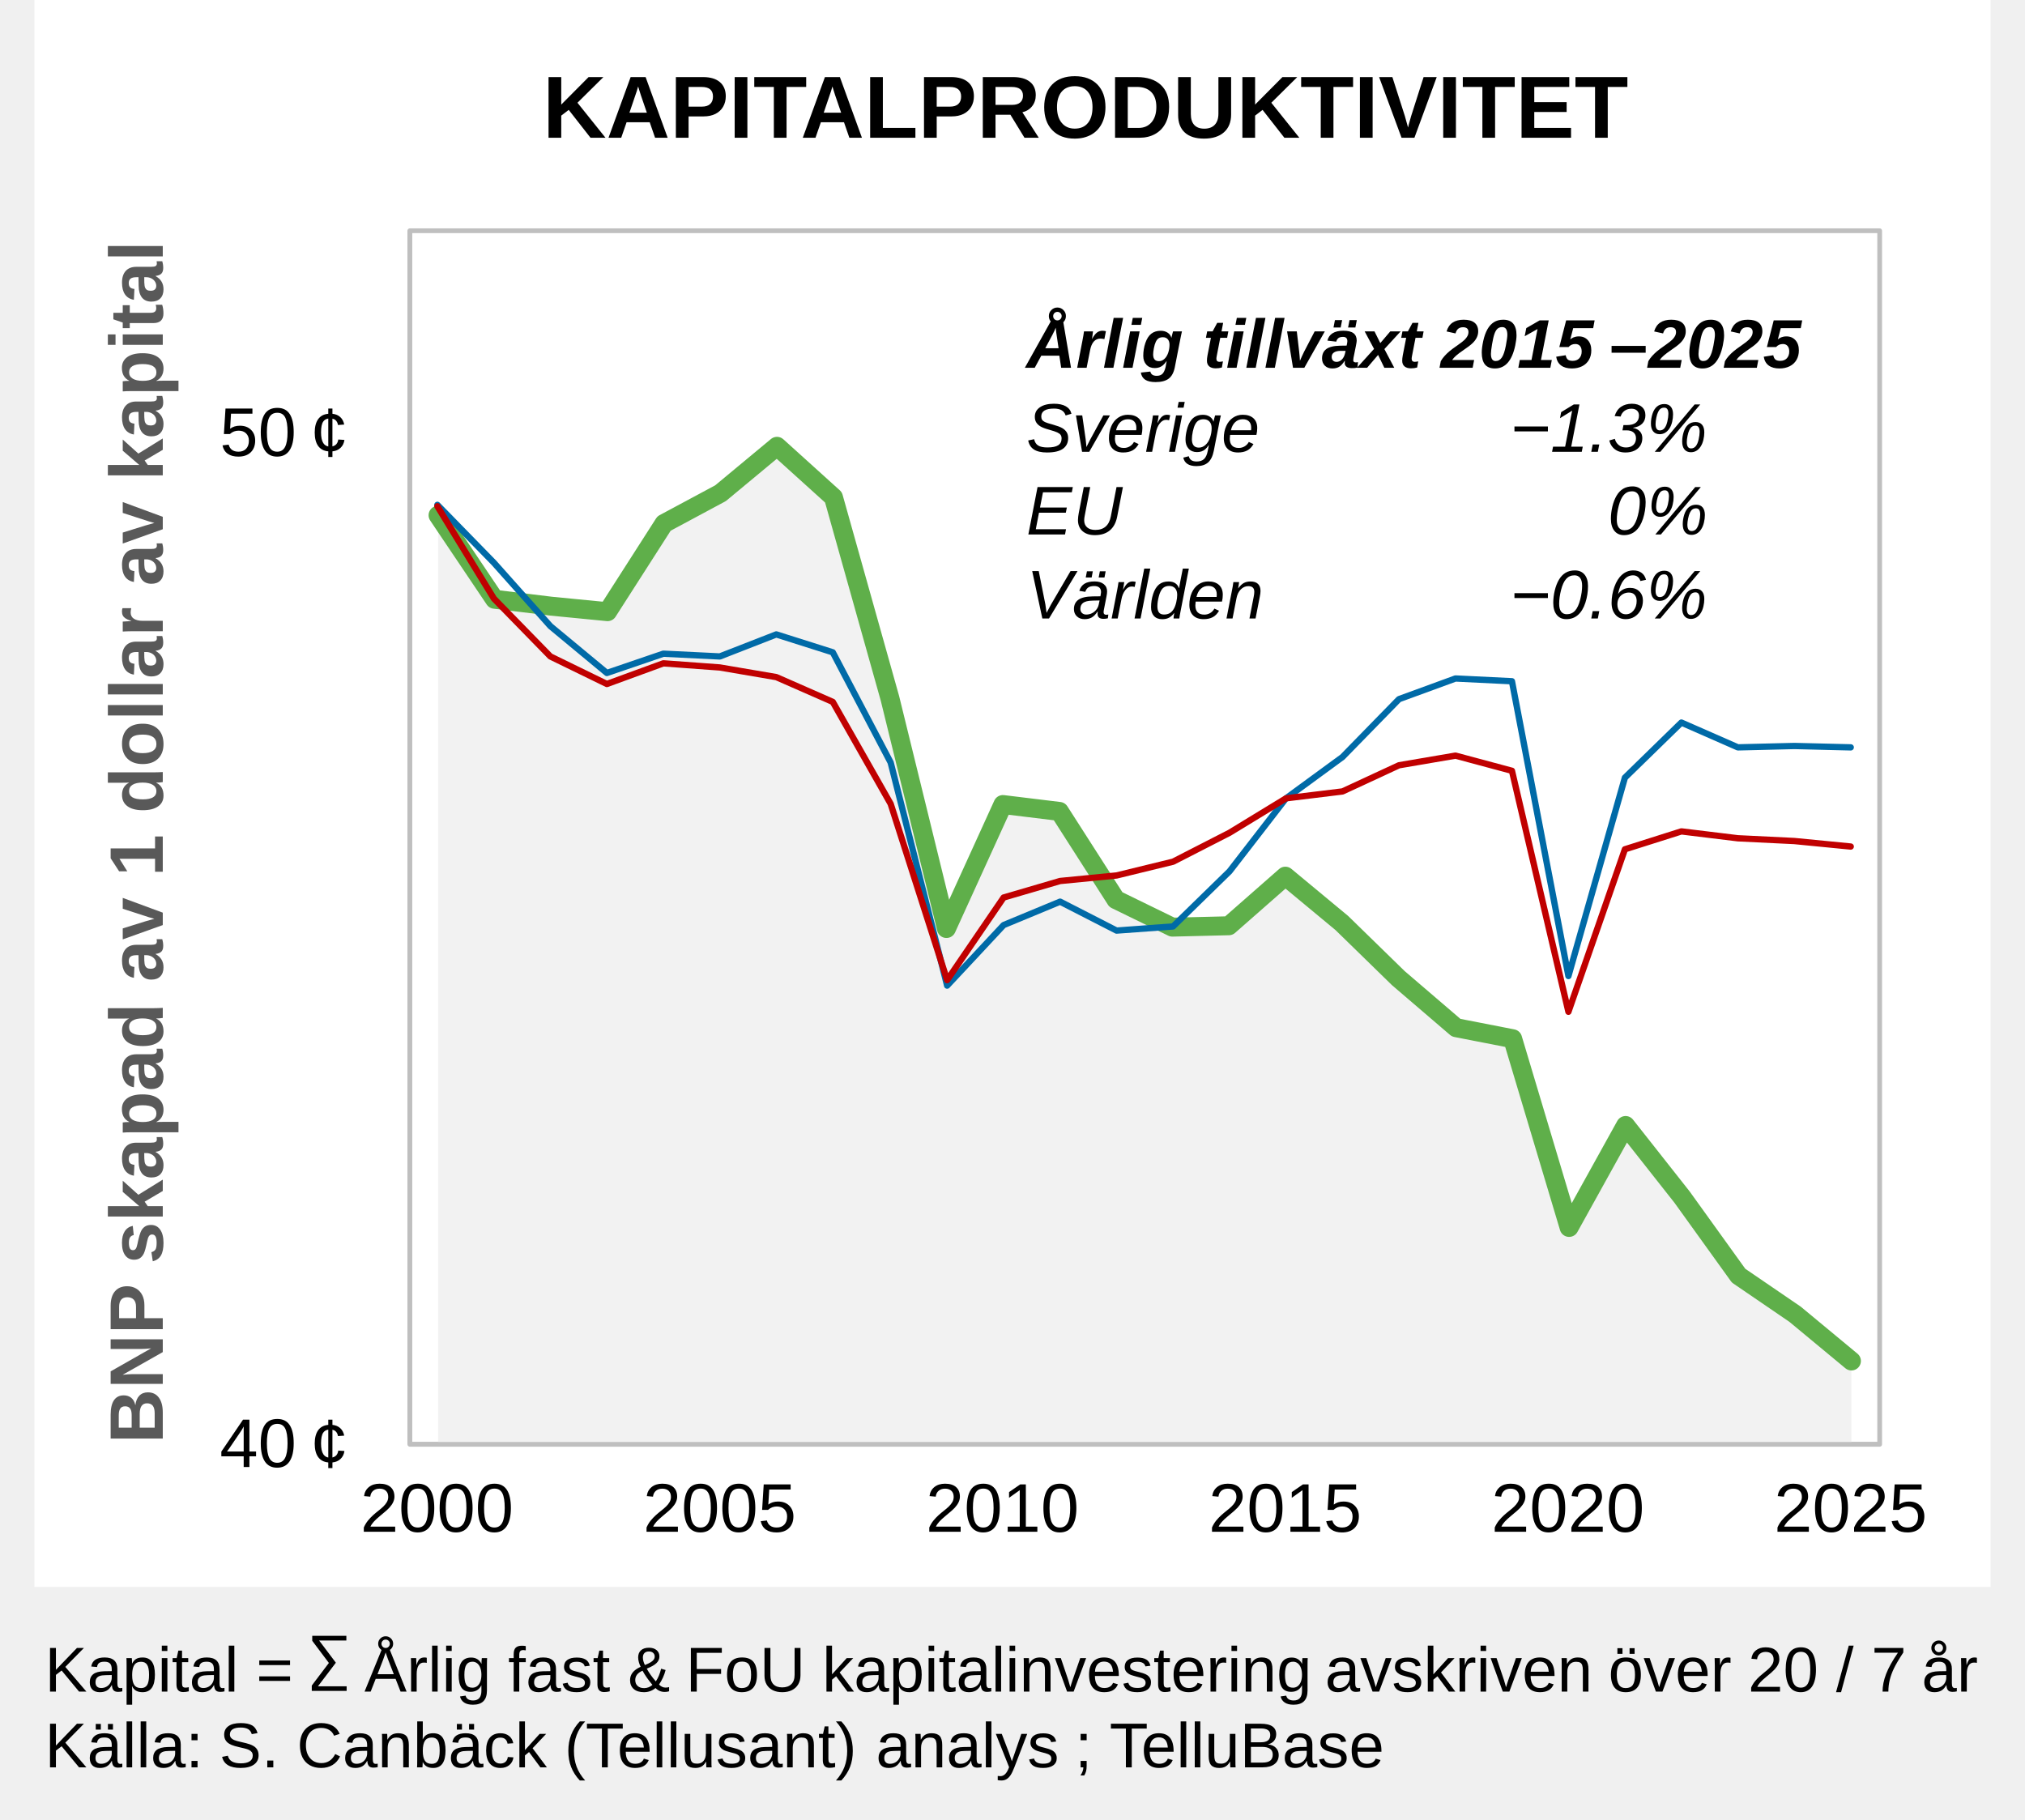
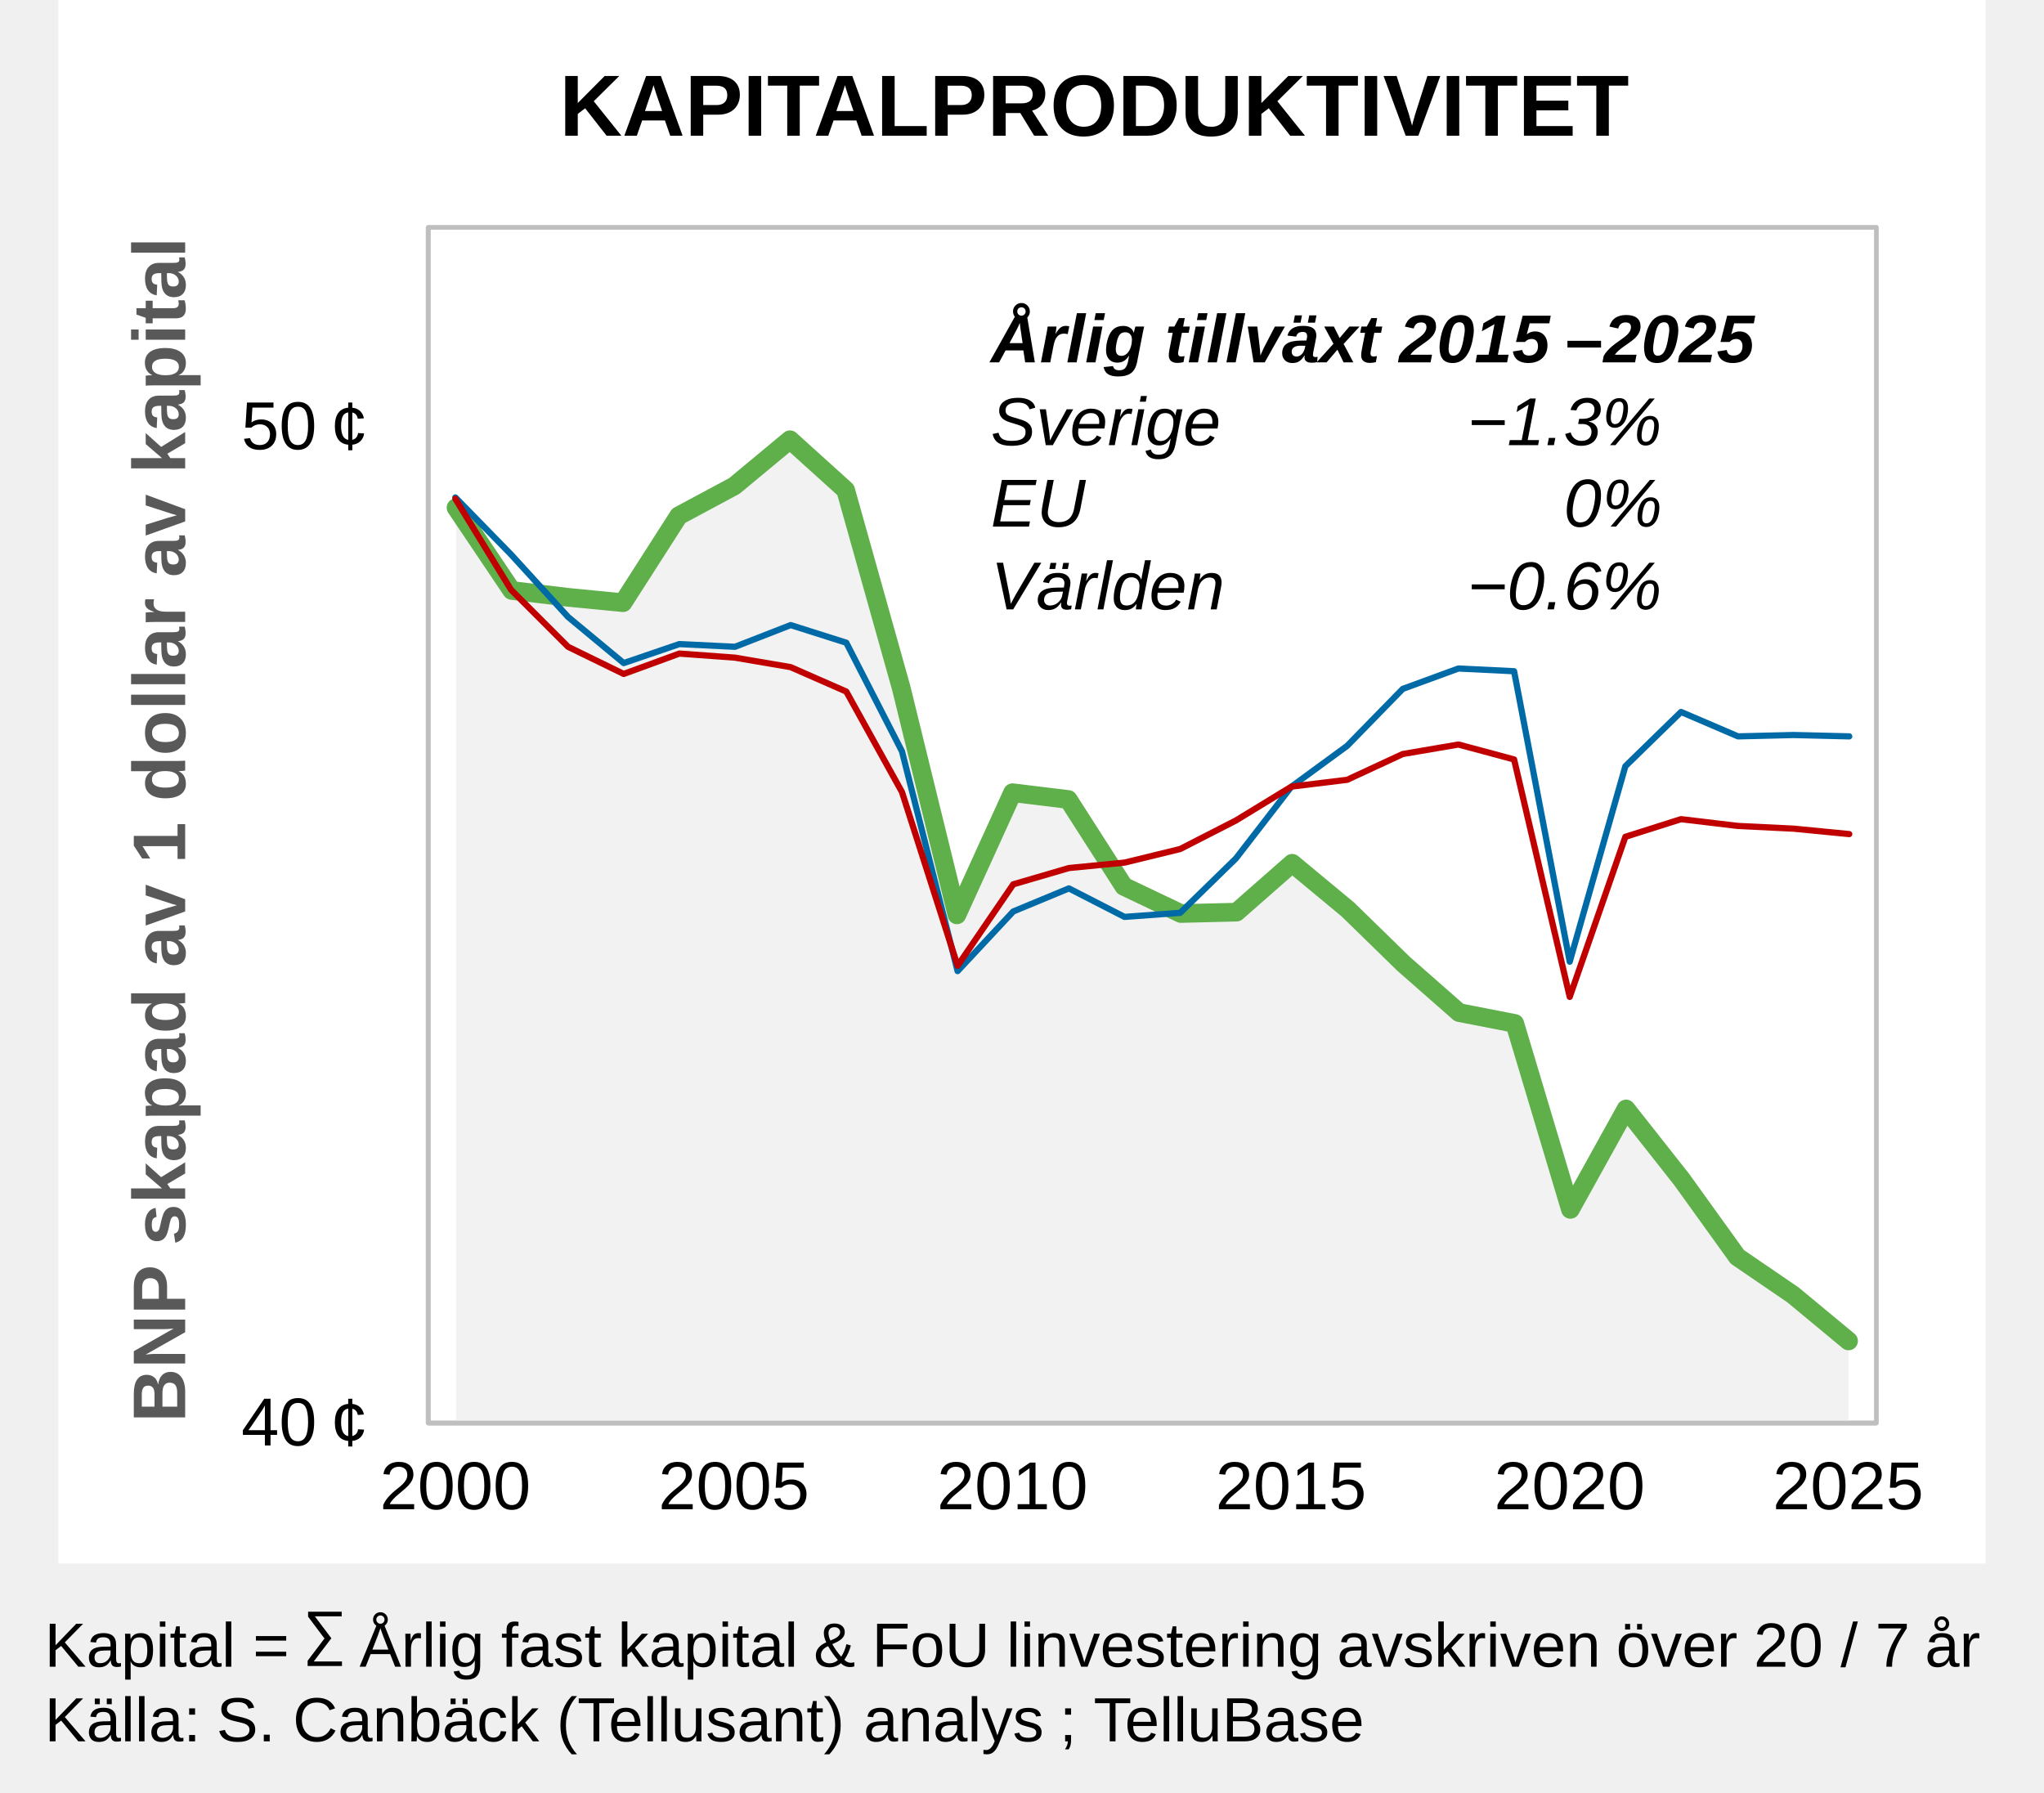
- <svg xmlns="http://www.w3.org/2000/svg" width="1470" height="1321" xml:space="preserve" overflow="hidden">
+ <svg xmlns="http://www.w3.org/2000/svg" width="1506" height="1321" xml:space="preserve" overflow="hidden">
  <defs>
    <clipPath id="clip0">
-       <rect x="748" y="1034" width="1470" height="1321" />
+       <rect x="763" y="1034" width="1506" height="1321" />
    </clipPath>
  </defs>
-   <g clip-path="url(#clip0)" transform="translate(-748 -1034)">
-     <rect x="773" y="1034" width="1420" height="1152" fill="#FFFFFF" />
+   <g clip-path="url(#clip0)" transform="translate(-763 -1034)">
+     <rect x="806" y="1034" width="1420" height="1152" fill="#FFFFFF" />
    <g>
-       <rect x="1045.5" y="1201.5" width="1067" height="881" stroke="#BFBFBF" stroke-width="3.438" stroke-linejoin="round" stroke-miterlimit="10" fill="none" />
+       <rect x="1078.5" y="1201.5" width="1067" height="881" stroke="#BFBFBF" stroke-width="3.438" stroke-linejoin="round" stroke-miterlimit="10" fill="none" />
    </g>
    <g>
-       <path d="M1066 1408.05 1107.04 1469.05 1148.04 1474.05 1189.04 1478.05 1230.04 1414.05 1271.04 1392.05 1312.04 1358 1353.04 1395.05 1394.05 1541.05 1435.05 1708.06 1476.05 1618.05 1517.05 1623.05 1558.05 1687.06 1599.05 1707.06 1640.05 1706.06 1681.06 1670.05 1722.06 1704.06 1763.06 1744.06 1805.06 1780.06 1846.06 1788.06 1887.06 1925.06 1928.06 1851.06 1969.06 1903.06 2010.07 1960.06 2051.07 1988.07 2092 2022.07 2092 2083 2051.07 2083 2010.07 2083 1969.06 2083 1928.06 2083 1887.06 2083 1846.06 2083 1805.06 2083 1763.06 2083 1722.06 2083 1681.06 2083 1640.05 2083 1599.05 2083 1558.05 2083 1517.05 2083 1476.05 2083 1435.05 2083 1394.05 2083 1353.04 2083 1312.04 2083 1271.04 2083 1230.04 2083 1189.04 2083 1148.04 2083 1107.04 2083 1066 2083Z" fill="#F2F2F2" />
+       <path d="M1099 1408.05 1140.04 1469.05 1181.04 1474.05 1222.04 1478.05 1263.04 1414.05 1304.04 1392.05 1345.04 1358 1386.05 1395.05 1427.05 1541.05 1468.05 1708.06 1509.05 1618.05 1550.05 1623.05 1591.05 1687.06 1633.05 1707.06 1674.05 1706.06 1715.06 1670.05 1756.06 1704.06 1797.06 1744.06 1838.06 1780.06 1879.06 1788.06 1920.06 1925.06 1961.06 1851.06 2002.07 1903.06 2043.07 1960.06 2084.07 1988.07 2125 2022.07 2125 2083 2084.07 2083 2043.07 2083 2002.07 2083 1961.06 2083 1920.06 2083 1879.06 2083 1838.06 2083 1797.06 2083 1756.06 2083 1715.06 2083 1674.05 2083 1633.05 2083 1591.05 2083 1550.05 2083 1509.05 2083 1468.05 2083 1427.05 2083 1386.05 2083 1345.04 2083 1304.04 2083 1263.04 2083 1222.04 2083 1181.04 2083 1140.04 2083 1099 2083Z" fill="#F2F2F2" />
    </g>
    <g>
-       <path d="M0 0 0 881" stroke="#BFBFBF" stroke-width="3.438" stroke-linejoin="round" stroke-miterlimit="10" fill="none" fill-rule="evenodd" transform="matrix(1 0 0 -1 1045.5 2082.5)" />
+       <path d="M0 0 0 881" stroke="#BFBFBF" stroke-width="3.438" stroke-linejoin="round" stroke-miterlimit="10" fill="none" fill-rule="evenodd" transform="matrix(1 0 0 -1 1078.5 2082.5)" />
    </g>
    <g>
-       <path d="M1045.5 2082.5 2112.5 2082.5" stroke="#BFBFBF" stroke-width="3.438" stroke-linejoin="round" stroke-miterlimit="10" fill="none" fill-rule="evenodd" />
+       <path d="M1078.5 2082.5 2145.5 2082.5" stroke="#BFBFBF" stroke-width="3.438" stroke-linejoin="round" stroke-miterlimit="10" fill="none" fill-rule="evenodd" />
    </g>
    <g>
-       <path d="M1066 1408.05 1107.04 1469.05 1148.04 1474.05 1189.04 1478.05 1230.04 1414.05 1271.04 1392.05 1312.04 1358 1353.04 1395.05 1394.05 1541.05 1435.05 1708.06 1476.05 1618.05 1517.05 1623.05 1558.05 1687.06 1599.05 1707.06 1640.05 1706.06 1681.06 1670.05 1722.06 1704.06 1763.06 1744.06 1805.06 1780.06 1846.06 1788.06 1887.06 1925.06 1928.06 1851.06 1969.06 1903.06 2010.07 1960.06 2051.07 1988.07 2092 2022" stroke="#5FAF4A" stroke-width="13.75" stroke-linecap="round" stroke-linejoin="round" stroke-miterlimit="10" fill="none" />
+       <path d="M1099 1408.05 1140.04 1469.05 1181.04 1474.05 1222.04 1478.05 1263.04 1414.05 1304.04 1392.05 1345.04 1358 1386.05 1395.05 1427.05 1541.05 1468.05 1708.06 1509.05 1618.05 1550.05 1623.05 1591.05 1687.06 1633.05 1707.06 1674.05 1706.06 1715.06 1670.05 1756.06 1704.06 1797.06 1744.06 1838.06 1780.06 1879.06 1788.06 1920.06 1925.06 1961.06 1851.06 2002.07 1903.06 2043.07 1960.06 2084.07 1988.07 2125 2022" stroke="#5FAF4A" stroke-width="13.75" stroke-linecap="round" stroke-linejoin="round" stroke-miterlimit="10" fill="none" />
    </g>
    <g>
-       <path d="M1065.5 1400.5 1106.54 1442.55 1147.54 1488.55 1188.54 1522.55 1229.54 1508.55 1270.54 1510.55 1311.54 1494.55 1352.54 1507.55 1394.55 1587.55 1435.55 1749.5 1476.55 1705.56 1517.55 1688.56 1558.55 1709.56 1599.55 1706.56 1640.55 1666.55 1681.56 1613.55 1722.56 1583.55 1763.56 1541.55 1804.56 1526.55 1845.56 1528.55 1886.56 1742.56 1927.56 1598.55 1968.56 1558.55 2009.57 1576.55 2050.57 1575.55 2091.5 1576.55" stroke="#006AA7" stroke-width="4.583" stroke-linecap="round" stroke-linejoin="round" stroke-miterlimit="10" fill="none" />
+       <path d="M1098.5 1400.5 1139.54 1442.55 1181.54 1488.55 1222.54 1522.55 1263.54 1508.55 1304.54 1510.55 1345.54 1494.55 1386.55 1507.55 1427.55 1587.55 1468.55 1749.5 1509.55 1705.56 1550.55 1688.56 1591.55 1709.56 1632.55 1706.56 1673.56 1666.55 1714.56 1613.55 1755.56 1583.55 1796.56 1541.55 1837.56 1526.55 1878.56 1528.55 1919.56 1742.56 1960.56 1598.55 2001.57 1558.55 2043.57 1576.55 2084.57 1575.55 2125.5 1576.55" stroke="#006AA7" stroke-width="4.583" stroke-linecap="round" stroke-linejoin="round" stroke-miterlimit="10" fill="none" />
    </g>
    <g>
-       <path d="M1065.5 1401.5 1106.54 1468.55 1147.54 1510.55 1188.54 1530.55 1229.54 1515.55 1270.54 1518.55 1311.54 1525.55 1352.54 1543.55 1394.55 1617.55 1435.55 1745.56 1476.55 1685.56 1517.55 1673.56 1558.55 1669.55 1599.55 1659.55 1640.55 1638.55 1681.56 1613.55 1722.56 1608.55 1763.56 1589.55 1804.56 1582.55 1845.56 1593.55 1886.56 1768.5 1927.56 1650.55 1968.56 1637.55 2009.57 1642.55 2050.57 1644.55 2091.5 1648.55" stroke="#C00000" stroke-width="4.583" stroke-linecap="round" stroke-linejoin="round" stroke-miterlimit="10" fill="none" />
+       <path d="M1098.5 1401.5 1139.54 1468.55 1181.54 1510.55 1222.54 1530.55 1263.54 1515.55 1304.54 1518.55 1345.54 1525.55 1386.55 1543.55 1427.55 1617.55 1468.55 1745.56 1509.55 1685.56 1550.55 1673.56 1591.55 1669.55 1632.55 1659.55 1673.56 1638.55 1714.56 1613.55 1755.56 1608.55 1796.56 1589.55 1837.56 1582.55 1878.56 1593.55 1919.56 1768.5 1960.56 1650.55 2001.57 1637.55 2043.57 1642.55 2084.57 1644.55 2125.5 1648.55" stroke="#C00000" stroke-width="4.583" stroke-linecap="round" stroke-linejoin="round" stroke-miterlimit="10" fill="none" />
    </g>
    <g>
-       <text font-family="Arial,Arial_MSFontService,sans-serif" font-weight="400" font-size="50" transform="matrix(1 0 0 1 907.54 2099)">40 ¢</text>
+       <text font-family="Arial,Arial_MSFontService,sans-serif" font-weight="400" font-size="50" transform="matrix(1 0 0 1 940.804 2099)">40 ¢</text>
    </g>
    <g>
-       <text font-family="Arial,Arial_MSFontService,sans-serif" font-weight="400" font-size="50" transform="matrix(1 0 0 1 907.54 1365)">50 ¢</text>
+       <text font-family="Arial,Arial_MSFontService,sans-serif" font-weight="400" font-size="50" transform="matrix(1 0 0 1 940.804 1365)">50 ¢</text>
    </g>
    <g>
-       <text font-family="Arial,Arial_MSFontService,sans-serif" font-weight="400" font-size="50" transform="matrix(1 0 0 1 1009.58 2146)">2000</text>
+       <text font-family="Arial,Arial_MSFontService,sans-serif" font-weight="400" font-size="50" transform="matrix(1 0 0 1 1042.84 2146)">2000</text>
    </g>
    <g>
-       <text font-family="Arial,Arial_MSFontService,sans-serif" font-weight="400" font-size="50" transform="matrix(1 0 0 1 1214.82 2146)">2005</text>
+       <text font-family="Arial,Arial_MSFontService,sans-serif" font-weight="400" font-size="50" transform="matrix(1 0 0 1 1248.09 2146)">2005</text>
    </g>
    <g>
-       <text font-family="Arial,Arial_MSFontService,sans-serif" font-weight="400" font-size="50" transform="matrix(1 0 0 1 1420.07 2146)">2010</text>
+       <text font-family="Arial,Arial_MSFontService,sans-serif" font-weight="400" font-size="50" transform="matrix(1 0 0 1 1453.33 2146)">2010</text>
    </g>
    <g>
-       <text font-family="Arial,Arial_MSFontService,sans-serif" font-weight="400" font-size="50" transform="matrix(1 0 0 1 1625.31 2146)">2015</text>
+       <text font-family="Arial,Arial_MSFontService,sans-serif" font-weight="400" font-size="50" transform="matrix(1 0 0 1 1658.58 2146)">2015</text>
    </g>
    <g>
-       <text font-family="Arial,Arial_MSFontService,sans-serif" font-weight="400" font-size="50" transform="matrix(1 0 0 1 1830.56 2146)">2020</text>
+       <text font-family="Arial,Arial_MSFontService,sans-serif" font-weight="400" font-size="50" transform="matrix(1 0 0 1 1863.82 2146)">2020</text>
    </g>
    <g>
-       <text font-family="Arial,Arial_MSFontService,sans-serif" font-weight="400" font-size="50" transform="matrix(1 0 0 1 2035.8 2146)">2025</text>
+       <text font-family="Arial,Arial_MSFontService,sans-serif" font-weight="400" font-size="50" transform="matrix(1 0 0 1 2069.07 2146)">2025</text>
    </g>
    <g>
-       <text fill="#595959" font-family="Arial,Arial_MSFontService,sans-serif" font-weight="700" font-size="55" transform="matrix(6.12323e-17 -1 1 6.12323e-17 866.163 2082)">BNP skapad av 1 dollar av kapital</text>
+       <text fill="#595959" font-family="Arial,Arial_MSFontService,sans-serif" font-weight="700" font-size="55" transform="matrix(6.12323e-17 -1 1 6.12323e-17 899.427 2082)">BNP skapad av 1 dollar av kapital</text>
    </g>
    <g>
-       <text font-family="Arial,Arial_MSFontService,sans-serif" font-weight="700" font-size="64" transform="matrix(1 0 0 1 1141.92 1134)">KAPITALPRODUKTIVITET</text>
+       <text font-family="Arial,Arial_MSFontService,sans-serif" font-weight="700" font-size="64" transform="matrix(1 0 0 1 1175.19 1134)">KAPITALPRODUKTIVITET</text>
    </g>
    <text font-family="Arial,Arial_MSFontService,sans-serif" font-style="italic" font-weight="700" font-size="50" transform="matrix(1 0 0 1 1492.98 1301)">Årlig</text>
    <text font-family="Arial,Arial_MSFontService,sans-serif" font-style="italic" font-weight="700" font-size="50" transform="matrix(1 0 0 1 1621.32 1301)">tillväxt</text>
    <text font-family="Arial,Arial_MSFontService,sans-serif" font-style="italic" font-weight="700" font-size="50" transform="matrix(1 0 0 1 1793.76 1301)">2015 </text>
    <text font-family="Arial,Arial_MSFontService,sans-serif" font-weight="700" font-size="50" transform="matrix(1 0 0 1 1916.37 1301)">–</text>
    <text font-family="Arial,Arial_MSFontService,sans-serif" font-style="italic" font-weight="700" font-size="50" transform="matrix(1 0 0 1 1944.44 1301)">2025</text>
    <text font-family="Arial,Arial_MSFontService,sans-serif" font-style="italic" font-weight="400" font-size="50" transform="matrix(1 0 0 1 1492.98 1362)">Sverige</text>
    <text font-family="Arial,Arial_MSFontService,sans-serif" font-style="italic" font-weight="400" font-size="50" transform="matrix(1 0 0 1 1844.18 1362)">−1.3%</text>
    <text font-family="Arial,Arial_MSFontService,sans-serif" font-style="italic" font-weight="400" font-size="50" transform="matrix(1 0 0 1 1492.98 1422)">E</text>
-     <text font-family="Arial,Arial_MSFontService,sans-serif" font-style="italic" font-weight="400" font-size="50" transform="matrix(1 0 0 1 1526.79 1422)">U</text>
+     <text font-family="Arial,Arial_MSFontService,sans-serif" font-style="italic" font-weight="400" font-size="50" transform="matrix(1 0 0 1 1526.78 1422)">U</text>
    <text font-family="Arial,Arial_MSFontService,sans-serif" font-style="italic" font-weight="400" font-size="50" transform="matrix(1 0 0 1 1915.22 1422)">0</text>
    <text font-family="Arial,Arial_MSFontService,sans-serif" font-style="italic" font-weight="400" font-size="50" transform="matrix(1 0 0 1 1943.3 1422)">%</text>
    <text font-family="Arial,Arial_MSFontService,sans-serif" font-style="italic" font-weight="400" font-size="50" transform="matrix(1 0 0 1 1492.98 1483)">Världen</text>
    <text font-family="Arial,Arial_MSFontService,sans-serif" font-style="italic" font-weight="400" font-size="50" transform="matrix(1 0 0 1 1844.18 1483)">−0.6%</text>
-     <text font-family="Arial,Arial_MSFontService,sans-serif" font-weight="400" font-size="46" transform="matrix(1 0 0 1 780.531 2262)">Kapital =</text>
-     <path d="M974.668 2221.51 999.433 2221.51 999.433 2224.92 979.653 2224.92 991.805 2241.05 978.812 2258.16 999.633 2258.16 999.633 2261.51 974.328 2261.51 974.328 2257.62 986.74 2241.22 974.668 2225.15Z" />
-     <text fill="#000000" fill-opacity="0" font-family="Arial,Arial_MSFontService,sans-serif" font-size="40" x="974.328" y="2256.51">∑ </text>
-     <text font-family="Arial,Arial_MSFontService,sans-serif" font-weight="400" font-size="46" transform="matrix(1 0 0 1 1012.56 2262)">Årlig</text>
-     <text font-family="Arial,Arial_MSFontService,sans-serif" font-weight="400" font-size="46" transform="matrix(1 0 0 1 1116.83 2262)">fast &amp; </text>
-     <text font-family="Arial,Arial_MSFontService,sans-serif" font-weight="400" font-size="46" transform="matrix(1 0 0 1 1245.74 2262)">FoU</text>
-     <text font-family="Arial,Arial_MSFontService,sans-serif" font-weight="400" font-size="46" transform="matrix(1 0 0 1 1344.85 2262)">kapitalinvestering</text>
-     <text font-family="Arial,Arial_MSFontService,sans-serif" font-weight="400" font-size="46" transform="matrix(1 0 0 1 1709.8 2262)">avskriven</text>
-     <text font-family="Arial,Arial_MSFontService,sans-serif" font-weight="400" font-size="46" transform="matrix(1 0 0 1 1915.48 2262)">över</text>
-     <text font-family="Arial,Arial_MSFontService,sans-serif" font-weight="400" font-size="46" transform="matrix(1 0 0 1 2016.89 2262)">20 / 7 </text>
-     <text font-family="Arial,Arial_MSFontService,sans-serif" font-weight="400" font-size="46" transform="matrix(1 0 0 1 2142.93 2262)">år</text>
-     <text font-family="Arial,Arial_MSFontService,sans-serif" font-weight="400" font-size="46" transform="matrix(1 0 0 1 780.531 2317)">Källa: </text>
-     <text font-family="Arial,Arial_MSFontService,sans-serif" font-weight="400" font-size="46" transform="matrix(1 0 0 1 907.146 2317)">S. Canbäck (Tellusant) </text>
-     <text font-family="Arial,Arial_MSFontService,sans-serif" font-weight="400" font-size="46" transform="matrix(1 0 0 1 1383.81 2317)">analys</text>
-     <text font-family="Arial,Arial_MSFontService,sans-serif" font-weight="400" font-size="46" transform="matrix(1 0 0 1 1528.19 2317)">; </text>
-     <text font-family="Arial,Arial_MSFontService,sans-serif" font-weight="400" font-size="46" transform="matrix(1 0 0 1 1553.4 2317)">TelluBase</text>
+     <text font-family="Arial,Arial_MSFontService,sans-serif" font-weight="400" font-size="46" transform="matrix(1 0 0 1 795.862 2262)">Kapital =</text>
+     <path d="M989.999 2221.51 1014.76 2221.51 1014.76 2224.92 994.984 2224.92 1007.14 2241.05 994.143 2258.16 1014.96 2258.16 1014.96 2261.51 989.659 2261.51 989.659 2257.62 1002.07 2241.22 989.999 2225.15Z" />
+     <text fill="#000000" fill-opacity="0" font-family="Arial,Arial_MSFontService,sans-serif" font-size="40" x="989.659" y="2256.51">∑ </text>
+     <text font-family="Arial,Arial_MSFontService,sans-serif" font-weight="400" font-size="46" transform="matrix(1 0 0 1 1027.89 2262)">Årlig</text>
+     <text font-family="Arial,Arial_MSFontService,sans-serif" font-weight="400" font-size="46" transform="matrix(1 0 0 1 1132.16 2262)">fast </text>
+     <text font-family="Arial,Arial_MSFontService,sans-serif" font-weight="400" font-size="46" transform="matrix(1 0 0 1 1218.1 2262)">kapital</text>
+     <text font-family="Arial,Arial_MSFontService,sans-serif" font-weight="400" font-size="46" transform="matrix(1 0 0 1 1362.48 2262)">&amp; </text>
+     <text font-family="Arial,Arial_MSFontService,sans-serif" font-weight="400" font-size="46" transform="matrix(1 0 0 1 1405.45 2262)">FoU</text>
+     <text font-family="Arial,Arial_MSFontService,sans-serif" font-weight="400" font-size="46" transform="matrix(1 0 0 1 1504.56 2262)">linvestering</text>
+     <text font-family="Arial,Arial_MSFontService,sans-serif" font-weight="400" font-size="46" transform="matrix(1 0 0 1 1748.05 2262)">avskriven</text>
+     <text font-family="Arial,Arial_MSFontService,sans-serif" font-weight="400" font-size="46" transform="matrix(1 0 0 1 1953.73 2262)">över</text>
+     <text font-family="Arial,Arial_MSFontService,sans-serif" font-weight="400" font-size="46" transform="matrix(1 0 0 1 2055.13 2262)">20 / 7 </text>
+     <text font-family="Arial,Arial_MSFontService,sans-serif" font-weight="400" font-size="46" transform="matrix(1 0 0 1 2181.17 2262)">år</text>
+     <text font-family="Arial,Arial_MSFontService,sans-serif" font-weight="400" font-size="46" transform="matrix(1 0 0 1 795.862 2317)">Källa: </text>
+     <text font-family="Arial,Arial_MSFontService,sans-serif" font-weight="400" font-size="46" transform="matrix(1 0 0 1 922.477 2317)">S. Canbäck (Tellusant) </text>
+     <text font-family="Arial,Arial_MSFontService,sans-serif" font-weight="400" font-size="46" transform="matrix(1 0 0 1 1399.14 2317)">analys</text>
+     <text font-family="Arial,Arial_MSFontService,sans-serif" font-weight="400" font-size="46" transform="matrix(1 0 0 1 1543.52 2317)">; </text>
+     <text font-family="Arial,Arial_MSFontService,sans-serif" font-weight="400" font-size="46" transform="matrix(1 0 0 1 1568.73 2317)">TelluBase</text>
  </g>
</svg>
